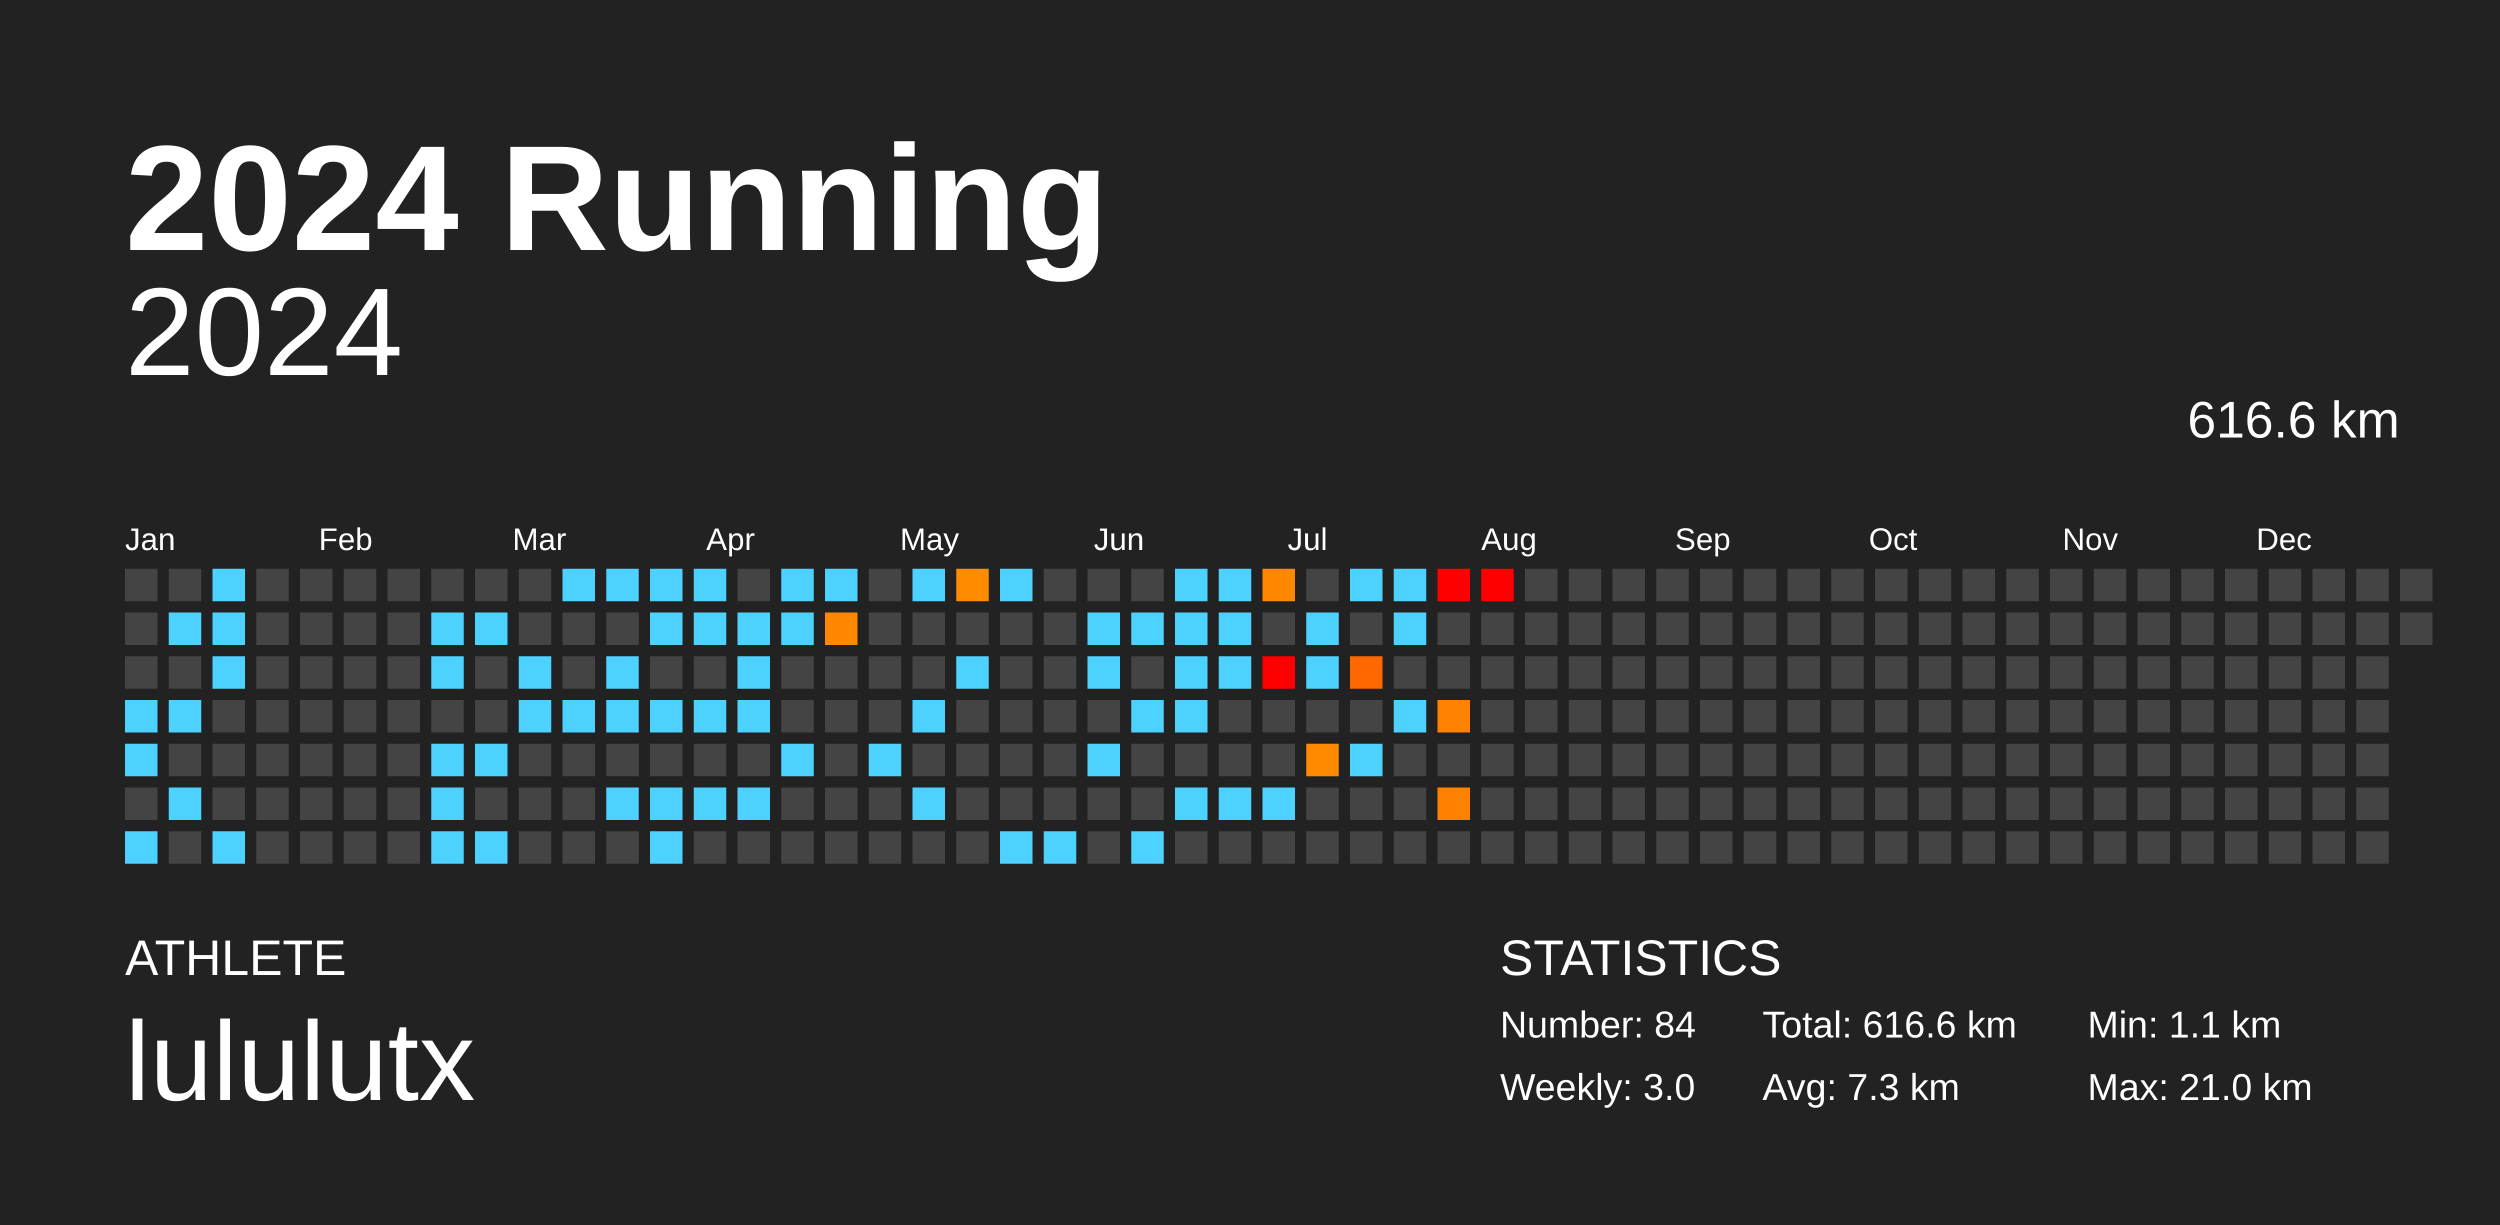
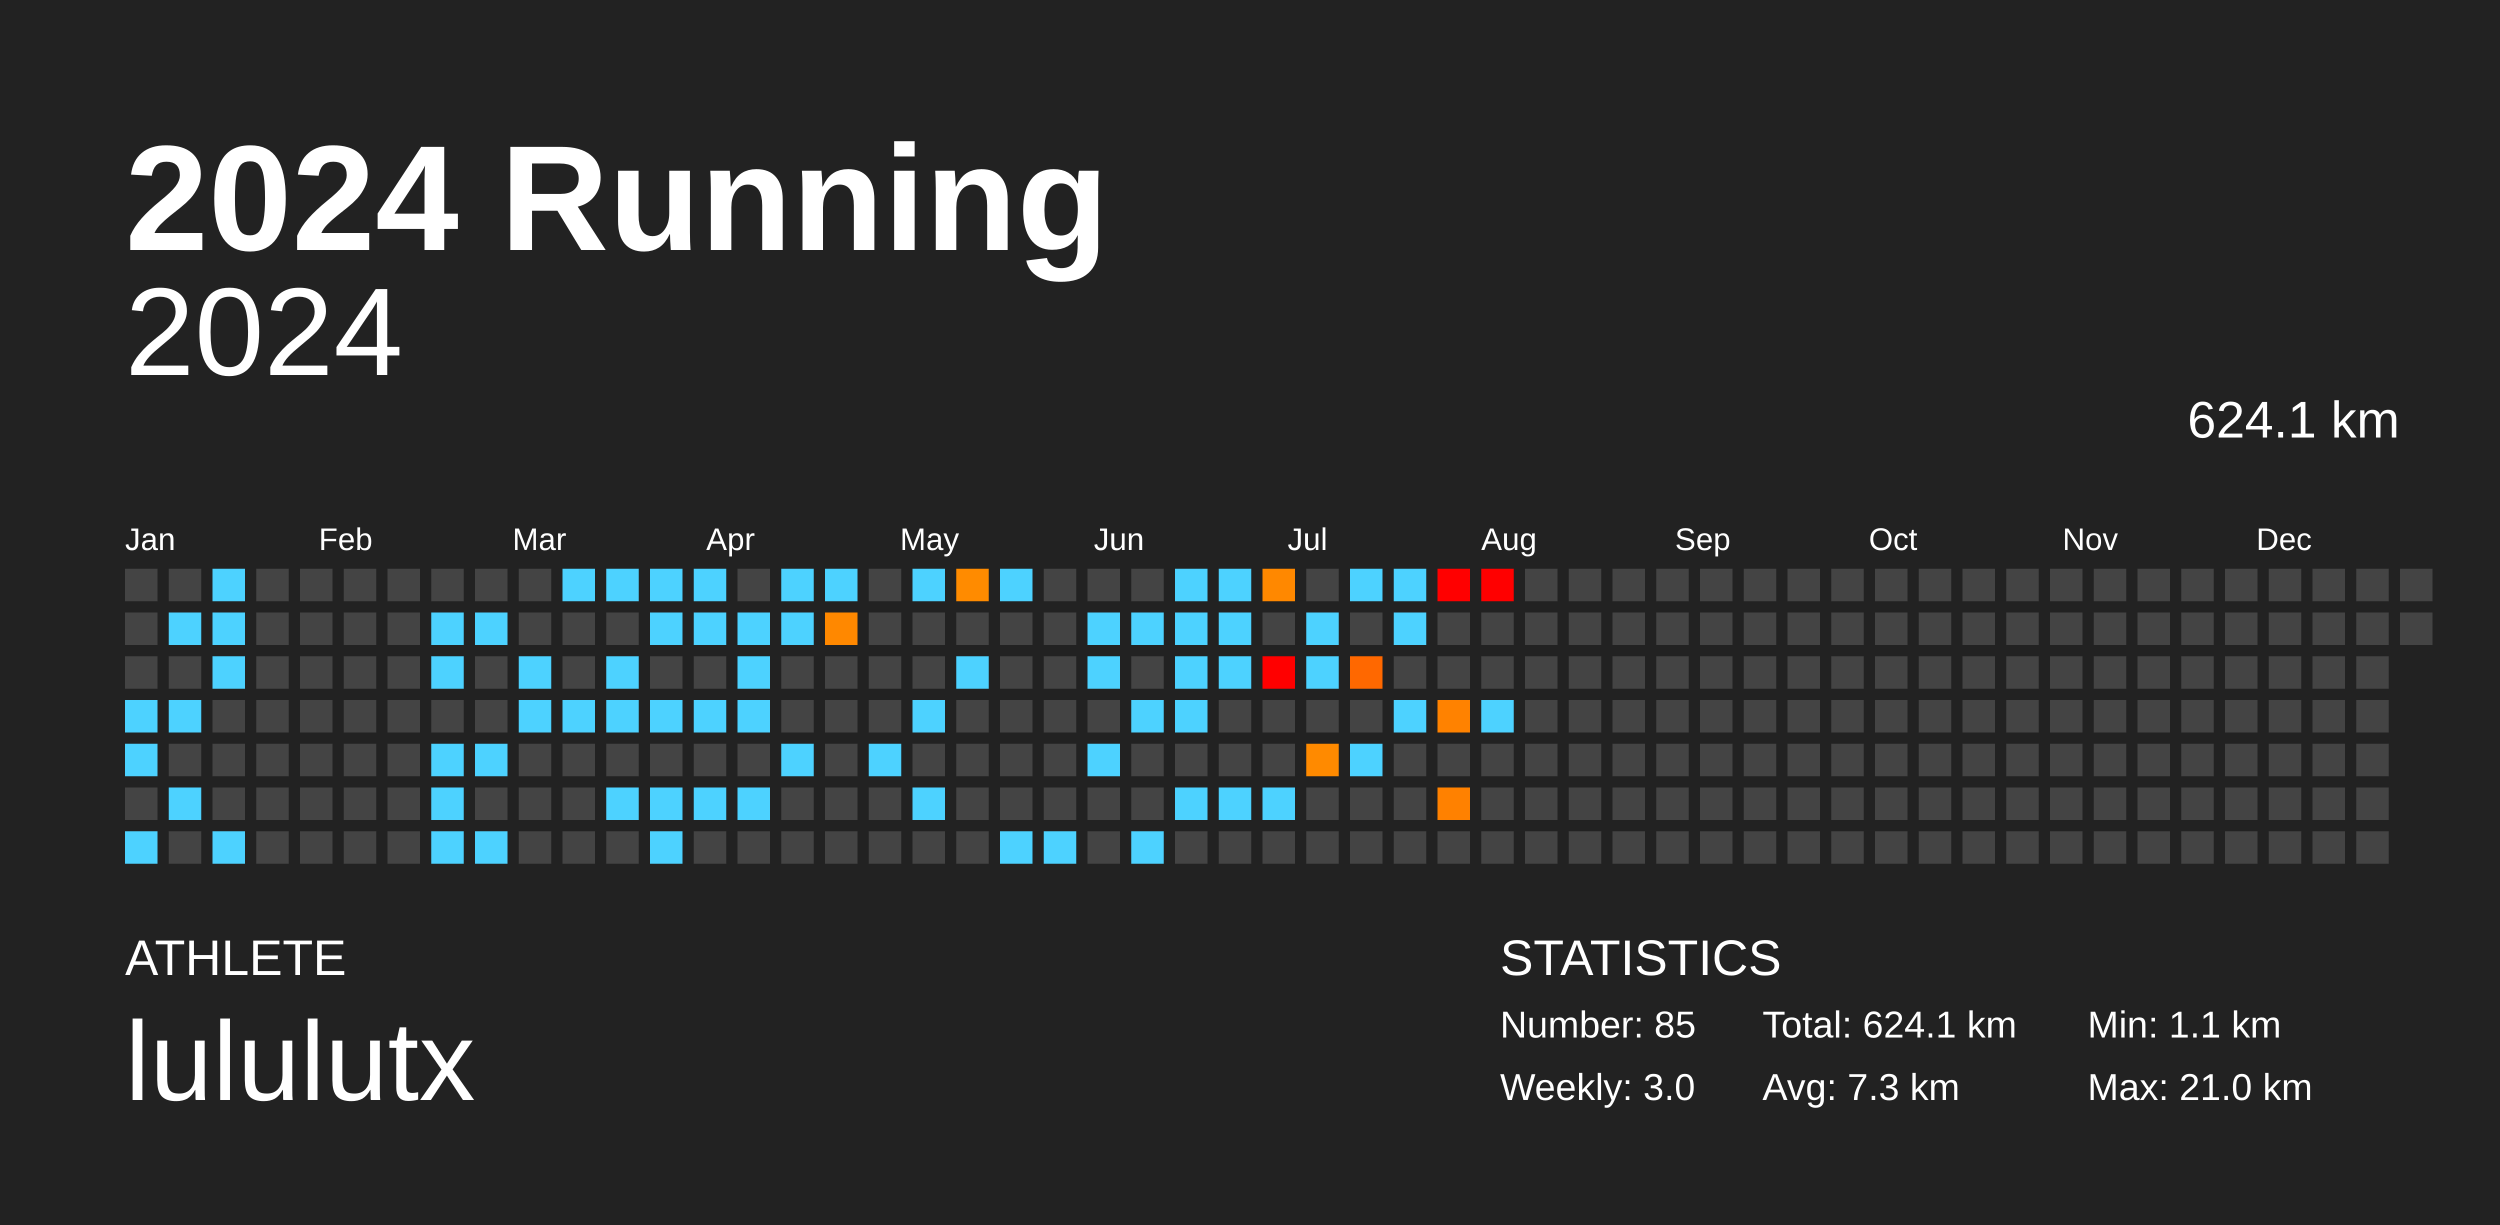
<svg xmlns="http://www.w3.org/2000/svg" baseProfile="full" height="98mm" version="1.1" viewBox="0,0,200,98" width="200mm">
  <defs />
  <rect fill="#222222" height="98" width="200" x="0" y="0" />
  <text fill="#FFFFFF" style="font-size:12px; font-family:Arial; font-weight:bold;" x="10" y="20">2024 Running</text>
  <text fill="#FFFFFF" style="font-size:4px; font-family:Arial" x="10" y="78">ATHLETE</text>
  <text fill="#FFFFFF" style="font-size:9px; font-family:Arial" x="10" y="88">lululutx</text>
  <text fill="#FFFFFF" style="font-size:4px; font-family:Arial" x="120" y="78">STATISTICS</text>
-   <text fill="#FFFFFF" style="font-size:3px; font-family:Arial" x="120" y="83">Number: 84</text>
+   <text fill="#FFFFFF" style="font-size:3px; font-family:Arial" x="120" y="83">Number: 85</text>
  <text fill="#FFFFFF" style="font-size:3px; font-family:Arial" x="120" y="88">Weekly: 3.0</text>
-   <text fill="#FFFFFF" style="font-size:3px; font-family:Arial" x="141" y="83">Total: 616.6 km</text>
+   <text fill="#FFFFFF" style="font-size:3px; font-family:Arial" x="141" y="83">Total: 624.1 km</text>
  <text fill="#FFFFFF" style="font-size:3px; font-family:Arial" x="141" y="88">Avg: 7.3 km</text>
  <text fill="#FFFFFF" style="font-size:3px; font-family:Arial" x="167" y="83">Min: 1.1 km</text>
  <text fill="#FFFFFF" style="font-size:3px; font-family:Arial" x="167" y="88">Max: 21.0 km</text>
  <text alignment-baseline="hanging" fill="#FFFFFF" style="font-size:10.0px; font-family:Arial;" x="10" y="30">2024</text>
-   <text alignment-baseline="hanging" fill="#FFFFFF" style="font-size:4.125px; font-family:Arial;" x="175" y="35">616.6 km</text>
+   <text alignment-baseline="hanging" fill="#FFFFFF" style="font-size:4.125px; font-family:Arial;" x="175" y="35">624.1 km</text>
  <text fill="#FFFFFF" style="font-size:2.5px; font-family:Arial" x="10.0" y="44">Jan</text>
  <text fill="#FFFFFF" style="font-size:2.5px; font-family:Arial" x="25.5" y="44">Feb</text>
  <text fill="#FFFFFF" style="font-size:2.5px; font-family:Arial" x="41.0" y="44">Mar</text>
  <text fill="#FFFFFF" style="font-size:2.5px; font-family:Arial" x="56.5" y="44">Apr</text>
  <text fill="#FFFFFF" style="font-size:2.5px; font-family:Arial" x="72.0" y="44">May</text>
  <text fill="#FFFFFF" style="font-size:2.5px; font-family:Arial" x="87.5" y="44">Jun</text>
  <text fill="#FFFFFF" style="font-size:2.5px; font-family:Arial" x="103.0" y="44">Jul</text>
  <text fill="#FFFFFF" style="font-size:2.5px; font-family:Arial" x="118.5" y="44">Aug</text>
  <text fill="#FFFFFF" style="font-size:2.5px; font-family:Arial" x="134.0" y="44">Sep</text>
  <text fill="#FFFFFF" style="font-size:2.5px; font-family:Arial" x="149.5" y="44">Oct</text>
  <text fill="#FFFFFF" style="font-size:2.5px; font-family:Arial" x="165.0" y="44">Nov</text>
  <text fill="#FFFFFF" style="font-size:2.5px; font-family:Arial" x="180.5" y="44">Dec</text>
  <rect fill="#444444" height="2.6" width="2.6" x="10.0" y="45.5" />
  <rect fill="#444444" height="2.6" width="2.6" x="10.0" y="49.0" />
  <rect fill="#444444" height="2.6" width="2.6" x="10.0" y="52.5" />
  <rect fill="#4dd2ff" height="2.6" width="2.6" x="10.0" y="56.0" />
  <rect fill="#4dd2ff" height="2.6" width="2.6" x="10.0" y="59.5" />
  <rect fill="#444444" height="2.6" width="2.6" x="10.0" y="63.0" />
  <rect fill="#4dd2ff" height="2.6" width="2.6" x="10.0" y="66.5" />
  <rect fill="#444444" height="2.6" width="2.6" x="13.5" y="45.5" />
  <rect fill="#4dd2ff" height="2.6" width="2.6" x="13.5" y="49.0" />
  <rect fill="#444444" height="2.6" width="2.6" x="13.5" y="52.5" />
  <rect fill="#4dd2ff" height="2.6" width="2.6" x="13.5" y="56.0" />
  <rect fill="#444444" height="2.6" width="2.6" x="13.5" y="59.5" />
  <rect fill="#4dd2ff" height="2.6" width="2.6" x="13.5" y="63.0" />
  <rect fill="#444444" height="2.6" width="2.6" x="13.5" y="66.5" />
  <rect fill="#4dd2ff" height="2.6" width="2.6" x="17.0" y="45.5" />
  <rect fill="#4dd2ff" height="2.6" width="2.6" x="17.0" y="49.0" />
  <rect fill="#4dd2ff" height="2.6" width="2.6" x="17.0" y="52.5" />
  <rect fill="#444444" height="2.6" width="2.6" x="17.0" y="56.0" />
  <rect fill="#444444" height="2.6" width="2.6" x="17.0" y="59.5" />
  <rect fill="#444444" height="2.6" width="2.6" x="17.0" y="63.0" />
  <rect fill="#4dd2ff" height="2.6" width="2.6" x="17.0" y="66.5" />
  <rect fill="#444444" height="2.6" width="2.6" x="20.5" y="45.5" />
  <rect fill="#444444" height="2.6" width="2.6" x="20.5" y="49.0" />
  <rect fill="#444444" height="2.6" width="2.6" x="20.5" y="52.5" />
  <rect fill="#444444" height="2.6" width="2.6" x="20.5" y="56.0" />
  <rect fill="#444444" height="2.6" width="2.6" x="20.5" y="59.5" />
  <rect fill="#444444" height="2.6" width="2.6" x="20.5" y="63.0" />
  <rect fill="#444444" height="2.6" width="2.6" x="20.5" y="66.5" />
  <rect fill="#444444" height="2.6" width="2.6" x="24.0" y="45.5" />
  <rect fill="#444444" height="2.6" width="2.6" x="24.0" y="49.0" />
  <rect fill="#444444" height="2.6" width="2.6" x="24.0" y="52.5" />
  <rect fill="#444444" height="2.6" width="2.6" x="24.0" y="56.0" />
  <rect fill="#444444" height="2.6" width="2.6" x="24.0" y="59.5" />
  <rect fill="#444444" height="2.6" width="2.6" x="24.0" y="63.0" />
  <rect fill="#444444" height="2.6" width="2.6" x="24.0" y="66.5" />
  <rect fill="#444444" height="2.6" width="2.6" x="27.5" y="45.5" />
  <rect fill="#444444" height="2.6" width="2.6" x="27.5" y="49.0" />
  <rect fill="#444444" height="2.6" width="2.6" x="27.5" y="52.5" />
  <rect fill="#444444" height="2.6" width="2.6" x="27.5" y="56.0" />
  <rect fill="#444444" height="2.6" width="2.6" x="27.5" y="59.5" />
  <rect fill="#444444" height="2.6" width="2.6" x="27.5" y="63.0" />
  <rect fill="#444444" height="2.6" width="2.6" x="27.5" y="66.5" />
  <rect fill="#444444" height="2.6" width="2.6" x="31.0" y="45.5" />
  <rect fill="#444444" height="2.6" width="2.6" x="31.0" y="49.0" />
  <rect fill="#444444" height="2.6" width="2.6" x="31.0" y="52.5" />
  <rect fill="#444444" height="2.6" width="2.6" x="31.0" y="56.0" />
  <rect fill="#444444" height="2.6" width="2.6" x="31.0" y="59.5" />
  <rect fill="#444444" height="2.6" width="2.6" x="31.0" y="63.0" />
  <rect fill="#444444" height="2.6" width="2.6" x="31.0" y="66.5" />
  <rect fill="#444444" height="2.6" width="2.6" x="34.5" y="45.5" />
  <rect fill="#4dd2ff" height="2.6" width="2.6" x="34.5" y="49.0" />
  <rect fill="#4dd2ff" height="2.6" width="2.6" x="34.5" y="52.5" />
  <rect fill="#444444" height="2.6" width="2.6" x="34.5" y="56.0" />
  <rect fill="#4dd2ff" height="2.6" width="2.6" x="34.5" y="59.5" />
  <rect fill="#4dd2ff" height="2.6" width="2.6" x="34.5" y="63.0" />
  <rect fill="#4dd2ff" height="2.6" width="2.6" x="34.5" y="66.5" />
  <rect fill="#444444" height="2.6" width="2.6" x="38.0" y="45.5" />
  <rect fill="#4dd2ff" height="2.6" width="2.6" x="38.0" y="49.0" />
  <rect fill="#444444" height="2.6" width="2.6" x="38.0" y="52.5" />
  <rect fill="#444444" height="2.6" width="2.6" x="38.0" y="56.0" />
  <rect fill="#4dd2ff" height="2.6" width="2.6" x="38.0" y="59.5" />
  <rect fill="#444444" height="2.6" width="2.6" x="38.0" y="63.0" />
  <rect fill="#4dd2ff" height="2.6" width="2.6" x="38.0" y="66.5" />
  <rect fill="#444444" height="2.6" width="2.6" x="41.5" y="45.5" />
  <rect fill="#444444" height="2.6" width="2.6" x="41.5" y="49.0" />
  <rect fill="#4dd2ff" height="2.6" width="2.6" x="41.5" y="52.5" />
  <rect fill="#4dd2ff" height="2.6" width="2.6" x="41.5" y="56.0" />
  <rect fill="#444444" height="2.6" width="2.6" x="41.5" y="59.5" />
  <rect fill="#444444" height="2.6" width="2.6" x="41.5" y="63.0" />
  <rect fill="#444444" height="2.6" width="2.6" x="41.5" y="66.5" />
  <rect fill="#4dd2ff" height="2.6" width="2.6" x="45.0" y="45.5" />
  <rect fill="#444444" height="2.6" width="2.6" x="45.0" y="49.0" />
  <rect fill="#444444" height="2.6" width="2.6" x="45.0" y="52.5" />
  <rect fill="#4dd2ff" height="2.6" width="2.6" x="45.0" y="56.0" />
  <rect fill="#444444" height="2.6" width="2.6" x="45.0" y="59.5" />
  <rect fill="#444444" height="2.6" width="2.6" x="45.0" y="63.0" />
  <rect fill="#444444" height="2.6" width="2.6" x="45.0" y="66.5" />
  <rect fill="#4dd2ff" height="2.6" width="2.6" x="48.5" y="45.5" />
  <rect fill="#444444" height="2.6" width="2.6" x="48.5" y="49.0" />
  <rect fill="#4dd2ff" height="2.6" width="2.6" x="48.5" y="52.5" />
  <rect fill="#4dd2ff" height="2.6" width="2.6" x="48.5" y="56.0" />
  <rect fill="#444444" height="2.6" width="2.6" x="48.5" y="59.5" />
  <rect fill="#4dd2ff" height="2.6" width="2.6" x="48.5" y="63.0" />
  <rect fill="#444444" height="2.6" width="2.6" x="48.5" y="66.5" />
  <rect fill="#4dd2ff" height="2.6" width="2.6" x="52.0" y="45.5" />
  <rect fill="#4dd2ff" height="2.6" width="2.6" x="52.0" y="49.0" />
  <rect fill="#444444" height="2.6" width="2.6" x="52.0" y="52.5" />
  <rect fill="#4dd2ff" height="2.6" width="2.6" x="52.0" y="56.0" />
  <rect fill="#444444" height="2.6" width="2.6" x="52.0" y="59.5" />
  <rect fill="#4dd2ff" height="2.6" width="2.6" x="52.0" y="63.0" />
  <rect fill="#4dd2ff" height="2.6" width="2.6" x="52.0" y="66.5" />
  <rect fill="#4dd2ff" height="2.6" width="2.6" x="55.5" y="45.5" />
  <rect fill="#4dd2ff" height="2.6" width="2.6" x="55.5" y="49.0" />
  <rect fill="#444444" height="2.6" width="2.6" x="55.5" y="52.5" />
  <rect fill="#4dd2ff" height="2.6" width="2.6" x="55.5" y="56.0" />
  <rect fill="#444444" height="2.6" width="2.6" x="55.5" y="59.5" />
  <rect fill="#4dd2ff" height="2.6" width="2.6" x="55.5" y="63.0" />
  <rect fill="#444444" height="2.6" width="2.6" x="55.5" y="66.5" />
  <rect fill="#444444" height="2.6" width="2.6" x="59.0" y="45.5" />
  <rect fill="#4dd2ff" height="2.6" width="2.6" x="59.0" y="49.0" />
  <rect fill="#4dd2ff" height="2.6" width="2.6" x="59.0" y="52.5" />
  <rect fill="#4dd2ff" height="2.6" width="2.6" x="59.0" y="56.0" />
  <rect fill="#444444" height="2.6" width="2.6" x="59.0" y="59.5" />
  <rect fill="#4dd2ff" height="2.6" width="2.6" x="59.0" y="63.0" />
  <rect fill="#444444" height="2.6" width="2.6" x="59.0" y="66.5" />
  <rect fill="#4dd2ff" height="2.6" width="2.6" x="62.5" y="45.5" />
  <rect fill="#4dd2ff" height="2.6" width="2.6" x="62.5" y="49.0" />
  <rect fill="#444444" height="2.6" width="2.6" x="62.5" y="52.5" />
  <rect fill="#444444" height="2.6" width="2.6" x="62.5" y="56.0" />
  <rect fill="#4dd2ff" height="2.6" width="2.6" x="62.5" y="59.5" />
  <rect fill="#444444" height="2.6" width="2.6" x="62.5" y="63.0" />
  <rect fill="#444444" height="2.6" width="2.6" x="62.5" y="66.5" />
  <rect fill="#4dd2ff" height="2.6" width="2.6" x="66.0" y="45.5" />
  <rect fill="#ff8800" height="2.6" width="2.6" x="66.0" y="49.0" />
  <rect fill="#444444" height="2.6" width="2.6" x="66.0" y="52.5" />
  <rect fill="#444444" height="2.6" width="2.6" x="66.0" y="56.0" />
  <rect fill="#444444" height="2.6" width="2.6" x="66.0" y="59.5" />
  <rect fill="#444444" height="2.6" width="2.6" x="66.0" y="63.0" />
  <rect fill="#444444" height="2.6" width="2.6" x="66.0" y="66.5" />
  <rect fill="#444444" height="2.6" width="2.6" x="69.5" y="45.5" />
  <rect fill="#444444" height="2.6" width="2.6" x="69.5" y="49.0" />
  <rect fill="#444444" height="2.6" width="2.6" x="69.5" y="52.5" />
  <rect fill="#444444" height="2.6" width="2.6" x="69.5" y="56.0" />
  <rect fill="#4dd2ff" height="2.6" width="2.6" x="69.5" y="59.5" />
  <rect fill="#444444" height="2.6" width="2.6" x="69.5" y="63.0" />
  <rect fill="#444444" height="2.6" width="2.6" x="69.5" y="66.5" />
  <rect fill="#4dd2ff" height="2.6" width="2.6" x="73.0" y="45.5" />
  <rect fill="#444444" height="2.6" width="2.6" x="73.0" y="49.0" />
  <rect fill="#444444" height="2.6" width="2.6" x="73.0" y="52.5" />
  <rect fill="#4dd2ff" height="2.6" width="2.6" x="73.0" y="56.0" />
  <rect fill="#444444" height="2.6" width="2.6" x="73.0" y="59.5" />
  <rect fill="#4dd2ff" height="2.6" width="2.6" x="73.0" y="63.0" />
  <rect fill="#444444" height="2.6" width="2.6" x="73.0" y="66.5" />
  <rect fill="#ff8b00" height="2.6" width="2.6" x="76.5" y="45.5" />
  <rect fill="#444444" height="2.6" width="2.6" x="76.5" y="49.0" />
  <rect fill="#4dd2ff" height="2.6" width="2.6" x="76.5" y="52.5" />
  <rect fill="#444444" height="2.6" width="2.6" x="76.5" y="56.0" />
  <rect fill="#444444" height="2.6" width="2.6" x="76.5" y="59.5" />
  <rect fill="#444444" height="2.6" width="2.6" x="76.5" y="63.0" />
  <rect fill="#444444" height="2.6" width="2.6" x="76.5" y="66.5" />
  <rect fill="#4dd2ff" height="2.6" width="2.6" x="80.0" y="45.5" />
  <rect fill="#444444" height="2.6" width="2.6" x="80.0" y="49.0" />
  <rect fill="#444444" height="2.6" width="2.6" x="80.0" y="52.5" />
  <rect fill="#444444" height="2.6" width="2.6" x="80.0" y="56.0" />
  <rect fill="#444444" height="2.6" width="2.6" x="80.0" y="59.5" />
  <rect fill="#444444" height="2.6" width="2.6" x="80.0" y="63.0" />
  <rect fill="#4dd2ff" height="2.6" width="2.6" x="80.0" y="66.5" />
  <rect fill="#444444" height="2.6" width="2.6" x="83.5" y="45.5" />
  <rect fill="#444444" height="2.6" width="2.6" x="83.5" y="49.0" />
  <rect fill="#444444" height="2.6" width="2.6" x="83.5" y="52.5" />
  <rect fill="#444444" height="2.6" width="2.6" x="83.5" y="56.0" />
  <rect fill="#444444" height="2.6" width="2.6" x="83.5" y="59.5" />
  <rect fill="#444444" height="2.6" width="2.6" x="83.5" y="63.0" />
  <rect fill="#4dd2ff" height="2.6" width="2.6" x="83.5" y="66.5" />
  <rect fill="#444444" height="2.6" width="2.6" x="87.0" y="45.5" />
  <rect fill="#4dd2ff" height="2.6" width="2.6" x="87.0" y="49.0" />
  <rect fill="#4dd2ff" height="2.6" width="2.6" x="87.0" y="52.5" />
  <rect fill="#444444" height="2.6" width="2.6" x="87.0" y="56.0" />
  <rect fill="#4dd2ff" height="2.6" width="2.6" x="87.0" y="59.5" />
  <rect fill="#444444" height="2.6" width="2.6" x="87.0" y="63.0" />
  <rect fill="#444444" height="2.6" width="2.6" x="87.0" y="66.5" />
  <rect fill="#444444" height="2.6" width="2.6" x="90.5" y="45.5" />
  <rect fill="#4dd2ff" height="2.6" width="2.6" x="90.5" y="49.0" />
  <rect fill="#444444" height="2.6" width="2.6" x="90.5" y="52.5" />
  <rect fill="#4dd2ff" height="2.6" width="2.6" x="90.5" y="56.0" />
  <rect fill="#444444" height="2.6" width="2.6" x="90.5" y="59.5" />
  <rect fill="#444444" height="2.6" width="2.6" x="90.5" y="63.0" />
  <rect fill="#4dd2ff" height="2.6" width="2.6" x="90.5" y="66.5" />
  <rect fill="#4dd2ff" height="2.6" width="2.6" x="94.0" y="45.5" />
  <rect fill="#4dd2ff" height="2.6" width="2.6" x="94.0" y="49.0" />
  <rect fill="#4dd2ff" height="2.6" width="2.6" x="94.0" y="52.5" />
  <rect fill="#4dd2ff" height="2.6" width="2.6" x="94.0" y="56.0" />
  <rect fill="#444444" height="2.6" width="2.6" x="94.0" y="59.5" />
  <rect fill="#4dd2ff" height="2.6" width="2.6" x="94.0" y="63.0" />
  <rect fill="#444444" height="2.6" width="2.6" x="94.0" y="66.5" />
  <rect fill="#4dd2ff" height="2.6" width="2.6" x="97.5" y="45.5" />
  <rect fill="#4dd2ff" height="2.6" width="2.6" x="97.5" y="49.0" />
  <rect fill="#4dd2ff" height="2.6" width="2.6" x="97.5" y="52.5" />
  <rect fill="#444444" height="2.6" width="2.6" x="97.5" y="56.0" />
  <rect fill="#444444" height="2.6" width="2.6" x="97.5" y="59.5" />
  <rect fill="#4dd2ff" height="2.6" width="2.6" x="97.5" y="63.0" />
  <rect fill="#444444" height="2.6" width="2.6" x="97.5" y="66.5" />
  <rect fill="#ff8800" height="2.6" width="2.6" x="101.0" y="45.5" />
  <rect fill="#444444" height="2.6" width="2.6" x="101.0" y="49.0" />
  <rect fill="red" height="2.6" width="2.6" x="101.0" y="52.5" />
  <rect fill="#444444" height="2.6" width="2.6" x="101.0" y="56.0" />
  <rect fill="#444444" height="2.6" width="2.6" x="101.0" y="59.5" />
  <rect fill="#4dd2ff" height="2.6" width="2.6" x="101.0" y="63.0" />
  <rect fill="#444444" height="2.6" width="2.6" x="101.0" y="66.5" />
  <rect fill="#444444" height="2.6" width="2.6" x="104.5" y="45.5" />
  <rect fill="#4dd2ff" height="2.6" width="2.6" x="104.5" y="49.0" />
  <rect fill="#4dd2ff" height="2.6" width="2.6" x="104.5" y="52.5" />
  <rect fill="#444444" height="2.6" width="2.6" x="104.5" y="56.0" />
  <rect fill="#ff8a00" height="2.6" width="2.6" x="104.5" y="59.5" />
  <rect fill="#444444" height="2.6" width="2.6" x="104.5" y="63.0" />
  <rect fill="#444444" height="2.6" width="2.6" x="104.5" y="66.5" />
  <rect fill="#4dd2ff" height="2.6" width="2.6" x="108.0" y="45.5" />
  <rect fill="#444444" height="2.6" width="2.6" x="108.0" y="49.0" />
  <rect fill="#ff6800" height="2.6" width="2.6" x="108.0" y="52.5" />
  <rect fill="#444444" height="2.6" width="2.6" x="108.0" y="56.0" />
  <rect fill="#4dd2ff" height="2.6" width="2.6" x="108.0" y="59.5" />
  <rect fill="#444444" height="2.6" width="2.6" x="108.0" y="63.0" />
  <rect fill="#444444" height="2.6" width="2.6" x="108.0" y="66.5" />
  <rect fill="#4dd2ff" height="2.6" width="2.6" x="111.5" y="45.5" />
  <rect fill="#4dd2ff" height="2.6" width="2.6" x="111.5" y="49.0" />
  <rect fill="#444444" height="2.6" width="2.6" x="111.5" y="52.5" />
  <rect fill="#4dd2ff" height="2.6" width="2.6" x="111.5" y="56.0" />
  <rect fill="#444444" height="2.6" width="2.6" x="111.5" y="59.5" />
  <rect fill="#444444" height="2.6" width="2.6" x="111.5" y="63.0" />
  <rect fill="#444444" height="2.6" width="2.6" x="111.5" y="66.5" />
  <rect fill="red" height="2.6" width="2.6" x="115.0" y="45.5" />
  <rect fill="#444444" height="2.6" width="2.6" x="115.0" y="49.0" />
  <rect fill="#444444" height="2.6" width="2.6" x="115.0" y="52.5" />
  <rect fill="#ff8200" height="2.6" width="2.6" x="115.0" y="56.0" />
  <rect fill="#444444" height="2.6" width="2.6" x="115.0" y="59.5" />
  <rect fill="#ff8100" height="2.6" width="2.6" x="115.0" y="63.0" />
  <rect fill="#444444" height="2.6" width="2.6" x="115.0" y="66.5" />
  <rect fill="red" height="2.6" width="2.6" x="118.5" y="45.5" />
  <rect fill="#444444" height="2.6" width="2.6" x="118.5" y="49.0" />
  <rect fill="#444444" height="2.6" width="2.6" x="118.5" y="52.5" />
-   <rect fill="#444444" height="2.6" width="2.6" x="118.5" y="56.0" />
+   <rect fill="#4dd2ff" height="2.6" width="2.6" x="118.5" y="56.0" />
  <rect fill="#444444" height="2.6" width="2.6" x="118.5" y="59.5" />
  <rect fill="#444444" height="2.6" width="2.6" x="118.5" y="63.0" />
  <rect fill="#444444" height="2.6" width="2.6" x="118.5" y="66.5" />
  <rect fill="#444444" height="2.6" width="2.6" x="122.0" y="45.5" />
  <rect fill="#444444" height="2.6" width="2.6" x="122.0" y="49.0" />
  <rect fill="#444444" height="2.6" width="2.6" x="122.0" y="52.5" />
  <rect fill="#444444" height="2.6" width="2.6" x="122.0" y="56.0" />
  <rect fill="#444444" height="2.6" width="2.6" x="122.0" y="59.5" />
  <rect fill="#444444" height="2.6" width="2.6" x="122.0" y="63.0" />
  <rect fill="#444444" height="2.6" width="2.6" x="122.0" y="66.5" />
  <rect fill="#444444" height="2.6" width="2.6" x="125.5" y="45.5" />
  <rect fill="#444444" height="2.6" width="2.6" x="125.5" y="49.0" />
  <rect fill="#444444" height="2.6" width="2.6" x="125.5" y="52.5" />
  <rect fill="#444444" height="2.6" width="2.6" x="125.5" y="56.0" />
  <rect fill="#444444" height="2.6" width="2.6" x="125.5" y="59.5" />
  <rect fill="#444444" height="2.6" width="2.6" x="125.5" y="63.0" />
  <rect fill="#444444" height="2.6" width="2.6" x="125.5" y="66.5" />
  <rect fill="#444444" height="2.6" width="2.6" x="129.0" y="45.5" />
  <rect fill="#444444" height="2.6" width="2.6" x="129.0" y="49.0" />
  <rect fill="#444444" height="2.6" width="2.6" x="129.0" y="52.5" />
  <rect fill="#444444" height="2.6" width="2.6" x="129.0" y="56.0" />
  <rect fill="#444444" height="2.6" width="2.6" x="129.0" y="59.5" />
  <rect fill="#444444" height="2.6" width="2.6" x="129.0" y="63.0" />
  <rect fill="#444444" height="2.6" width="2.6" x="129.0" y="66.5" />
  <rect fill="#444444" height="2.6" width="2.6" x="132.5" y="45.5" />
  <rect fill="#444444" height="2.6" width="2.6" x="132.5" y="49.0" />
  <rect fill="#444444" height="2.6" width="2.6" x="132.5" y="52.5" />
  <rect fill="#444444" height="2.6" width="2.6" x="132.5" y="56.0" />
  <rect fill="#444444" height="2.6" width="2.6" x="132.5" y="59.5" />
  <rect fill="#444444" height="2.6" width="2.6" x="132.5" y="63.0" />
  <rect fill="#444444" height="2.6" width="2.6" x="132.5" y="66.5" />
  <rect fill="#444444" height="2.6" width="2.6" x="136.0" y="45.5" />
  <rect fill="#444444" height="2.6" width="2.6" x="136.0" y="49.0" />
  <rect fill="#444444" height="2.6" width="2.6" x="136.0" y="52.5" />
  <rect fill="#444444" height="2.6" width="2.6" x="136.0" y="56.0" />
  <rect fill="#444444" height="2.6" width="2.6" x="136.0" y="59.5" />
  <rect fill="#444444" height="2.6" width="2.6" x="136.0" y="63.0" />
  <rect fill="#444444" height="2.6" width="2.6" x="136.0" y="66.5" />
  <rect fill="#444444" height="2.6" width="2.6" x="139.5" y="45.5" />
  <rect fill="#444444" height="2.6" width="2.6" x="139.5" y="49.0" />
  <rect fill="#444444" height="2.6" width="2.6" x="139.5" y="52.5" />
  <rect fill="#444444" height="2.6" width="2.6" x="139.5" y="56.0" />
  <rect fill="#444444" height="2.6" width="2.6" x="139.5" y="59.5" />
  <rect fill="#444444" height="2.6" width="2.6" x="139.5" y="63.0" />
  <rect fill="#444444" height="2.6" width="2.6" x="139.5" y="66.5" />
  <rect fill="#444444" height="2.6" width="2.6" x="143.0" y="45.5" />
  <rect fill="#444444" height="2.6" width="2.6" x="143.0" y="49.0" />
  <rect fill="#444444" height="2.6" width="2.6" x="143.0" y="52.5" />
  <rect fill="#444444" height="2.6" width="2.6" x="143.0" y="56.0" />
  <rect fill="#444444" height="2.6" width="2.6" x="143.0" y="59.5" />
  <rect fill="#444444" height="2.6" width="2.6" x="143.0" y="63.0" />
  <rect fill="#444444" height="2.6" width="2.6" x="143.0" y="66.5" />
  <rect fill="#444444" height="2.6" width="2.6" x="146.5" y="45.5" />
  <rect fill="#444444" height="2.6" width="2.6" x="146.5" y="49.0" />
  <rect fill="#444444" height="2.6" width="2.6" x="146.5" y="52.5" />
  <rect fill="#444444" height="2.6" width="2.6" x="146.5" y="56.0" />
  <rect fill="#444444" height="2.6" width="2.6" x="146.5" y="59.5" />
  <rect fill="#444444" height="2.6" width="2.6" x="146.5" y="63.0" />
  <rect fill="#444444" height="2.6" width="2.6" x="146.5" y="66.5" />
  <rect fill="#444444" height="2.6" width="2.6" x="150.0" y="45.5" />
  <rect fill="#444444" height="2.6" width="2.6" x="150.0" y="49.0" />
  <rect fill="#444444" height="2.6" width="2.6" x="150.0" y="52.5" />
  <rect fill="#444444" height="2.6" width="2.6" x="150.0" y="56.0" />
  <rect fill="#444444" height="2.6" width="2.6" x="150.0" y="59.5" />
  <rect fill="#444444" height="2.6" width="2.6" x="150.0" y="63.0" />
  <rect fill="#444444" height="2.6" width="2.6" x="150.0" y="66.5" />
  <rect fill="#444444" height="2.6" width="2.6" x="153.5" y="45.5" />
  <rect fill="#444444" height="2.6" width="2.6" x="153.5" y="49.0" />
  <rect fill="#444444" height="2.6" width="2.6" x="153.5" y="52.5" />
  <rect fill="#444444" height="2.6" width="2.6" x="153.5" y="56.0" />
  <rect fill="#444444" height="2.6" width="2.6" x="153.5" y="59.5" />
  <rect fill="#444444" height="2.6" width="2.6" x="153.5" y="63.0" />
  <rect fill="#444444" height="2.6" width="2.6" x="153.5" y="66.5" />
  <rect fill="#444444" height="2.6" width="2.6" x="157.0" y="45.5" />
  <rect fill="#444444" height="2.6" width="2.6" x="157.0" y="49.0" />
  <rect fill="#444444" height="2.6" width="2.6" x="157.0" y="52.5" />
  <rect fill="#444444" height="2.6" width="2.6" x="157.0" y="56.0" />
  <rect fill="#444444" height="2.6" width="2.6" x="157.0" y="59.5" />
  <rect fill="#444444" height="2.6" width="2.6" x="157.0" y="63.0" />
  <rect fill="#444444" height="2.6" width="2.6" x="157.0" y="66.5" />
  <rect fill="#444444" height="2.6" width="2.6" x="160.5" y="45.5" />
  <rect fill="#444444" height="2.6" width="2.6" x="160.5" y="49.0" />
  <rect fill="#444444" height="2.6" width="2.6" x="160.5" y="52.5" />
  <rect fill="#444444" height="2.6" width="2.6" x="160.5" y="56.0" />
  <rect fill="#444444" height="2.6" width="2.6" x="160.5" y="59.5" />
  <rect fill="#444444" height="2.6" width="2.6" x="160.5" y="63.0" />
  <rect fill="#444444" height="2.6" width="2.6" x="160.5" y="66.5" />
  <rect fill="#444444" height="2.6" width="2.6" x="164.0" y="45.5" />
  <rect fill="#444444" height="2.6" width="2.6" x="164.0" y="49.0" />
  <rect fill="#444444" height="2.6" width="2.6" x="164.0" y="52.5" />
  <rect fill="#444444" height="2.6" width="2.6" x="164.0" y="56.0" />
  <rect fill="#444444" height="2.6" width="2.6" x="164.0" y="59.5" />
  <rect fill="#444444" height="2.6" width="2.6" x="164.0" y="63.0" />
  <rect fill="#444444" height="2.6" width="2.6" x="164.0" y="66.5" />
  <rect fill="#444444" height="2.6" width="2.6" x="167.5" y="45.5" />
  <rect fill="#444444" height="2.6" width="2.6" x="167.5" y="49.0" />
  <rect fill="#444444" height="2.6" width="2.6" x="167.5" y="52.5" />
  <rect fill="#444444" height="2.6" width="2.6" x="167.5" y="56.0" />
  <rect fill="#444444" height="2.6" width="2.6" x="167.5" y="59.5" />
  <rect fill="#444444" height="2.6" width="2.6" x="167.5" y="63.0" />
  <rect fill="#444444" height="2.6" width="2.6" x="167.5" y="66.5" />
  <rect fill="#444444" height="2.6" width="2.6" x="171.0" y="45.5" />
  <rect fill="#444444" height="2.6" width="2.6" x="171.0" y="49.0" />
  <rect fill="#444444" height="2.6" width="2.6" x="171.0" y="52.5" />
  <rect fill="#444444" height="2.6" width="2.6" x="171.0" y="56.0" />
  <rect fill="#444444" height="2.6" width="2.6" x="171.0" y="59.5" />
  <rect fill="#444444" height="2.6" width="2.6" x="171.0" y="63.0" />
  <rect fill="#444444" height="2.6" width="2.6" x="171.0" y="66.5" />
  <rect fill="#444444" height="2.6" width="2.6" x="174.5" y="45.5" />
  <rect fill="#444444" height="2.6" width="2.6" x="174.5" y="49.0" />
  <rect fill="#444444" height="2.6" width="2.6" x="174.5" y="52.5" />
  <rect fill="#444444" height="2.6" width="2.6" x="174.5" y="56.0" />
  <rect fill="#444444" height="2.6" width="2.6" x="174.5" y="59.5" />
  <rect fill="#444444" height="2.6" width="2.6" x="174.5" y="63.0" />
  <rect fill="#444444" height="2.6" width="2.6" x="174.5" y="66.5" />
  <rect fill="#444444" height="2.6" width="2.6" x="178.0" y="45.5" />
  <rect fill="#444444" height="2.6" width="2.6" x="178.0" y="49.0" />
  <rect fill="#444444" height="2.6" width="2.6" x="178.0" y="52.5" />
  <rect fill="#444444" height="2.6" width="2.6" x="178.0" y="56.0" />
  <rect fill="#444444" height="2.6" width="2.6" x="178.0" y="59.5" />
  <rect fill="#444444" height="2.6" width="2.6" x="178.0" y="63.0" />
  <rect fill="#444444" height="2.6" width="2.6" x="178.0" y="66.5" />
  <rect fill="#444444" height="2.6" width="2.6" x="181.5" y="45.5" />
  <rect fill="#444444" height="2.6" width="2.6" x="181.5" y="49.0" />
  <rect fill="#444444" height="2.6" width="2.6" x="181.5" y="52.5" />
  <rect fill="#444444" height="2.6" width="2.6" x="181.5" y="56.0" />
  <rect fill="#444444" height="2.6" width="2.6" x="181.5" y="59.5" />
  <rect fill="#444444" height="2.6" width="2.6" x="181.5" y="63.0" />
  <rect fill="#444444" height="2.6" width="2.6" x="181.5" y="66.5" />
  <rect fill="#444444" height="2.6" width="2.6" x="185.0" y="45.5" />
  <rect fill="#444444" height="2.6" width="2.6" x="185.0" y="49.0" />
  <rect fill="#444444" height="2.6" width="2.6" x="185.0" y="52.5" />
  <rect fill="#444444" height="2.6" width="2.6" x="185.0" y="56.0" />
  <rect fill="#444444" height="2.6" width="2.6" x="185.0" y="59.5" />
  <rect fill="#444444" height="2.6" width="2.6" x="185.0" y="63.0" />
  <rect fill="#444444" height="2.6" width="2.6" x="185.0" y="66.5" />
  <rect fill="#444444" height="2.6" width="2.6" x="188.5" y="45.5" />
  <rect fill="#444444" height="2.6" width="2.6" x="188.5" y="49.0" />
  <rect fill="#444444" height="2.6" width="2.6" x="188.5" y="52.5" />
  <rect fill="#444444" height="2.6" width="2.6" x="188.5" y="56.0" />
  <rect fill="#444444" height="2.6" width="2.6" x="188.5" y="59.5" />
  <rect fill="#444444" height="2.6" width="2.6" x="188.5" y="63.0" />
  <rect fill="#444444" height="2.6" width="2.6" x="188.5" y="66.5" />
  <rect fill="#444444" height="2.6" width="2.6" x="192.0" y="45.5" />
  <rect fill="#444444" height="2.6" width="2.6" x="192.0" y="49.0" />
</svg>
